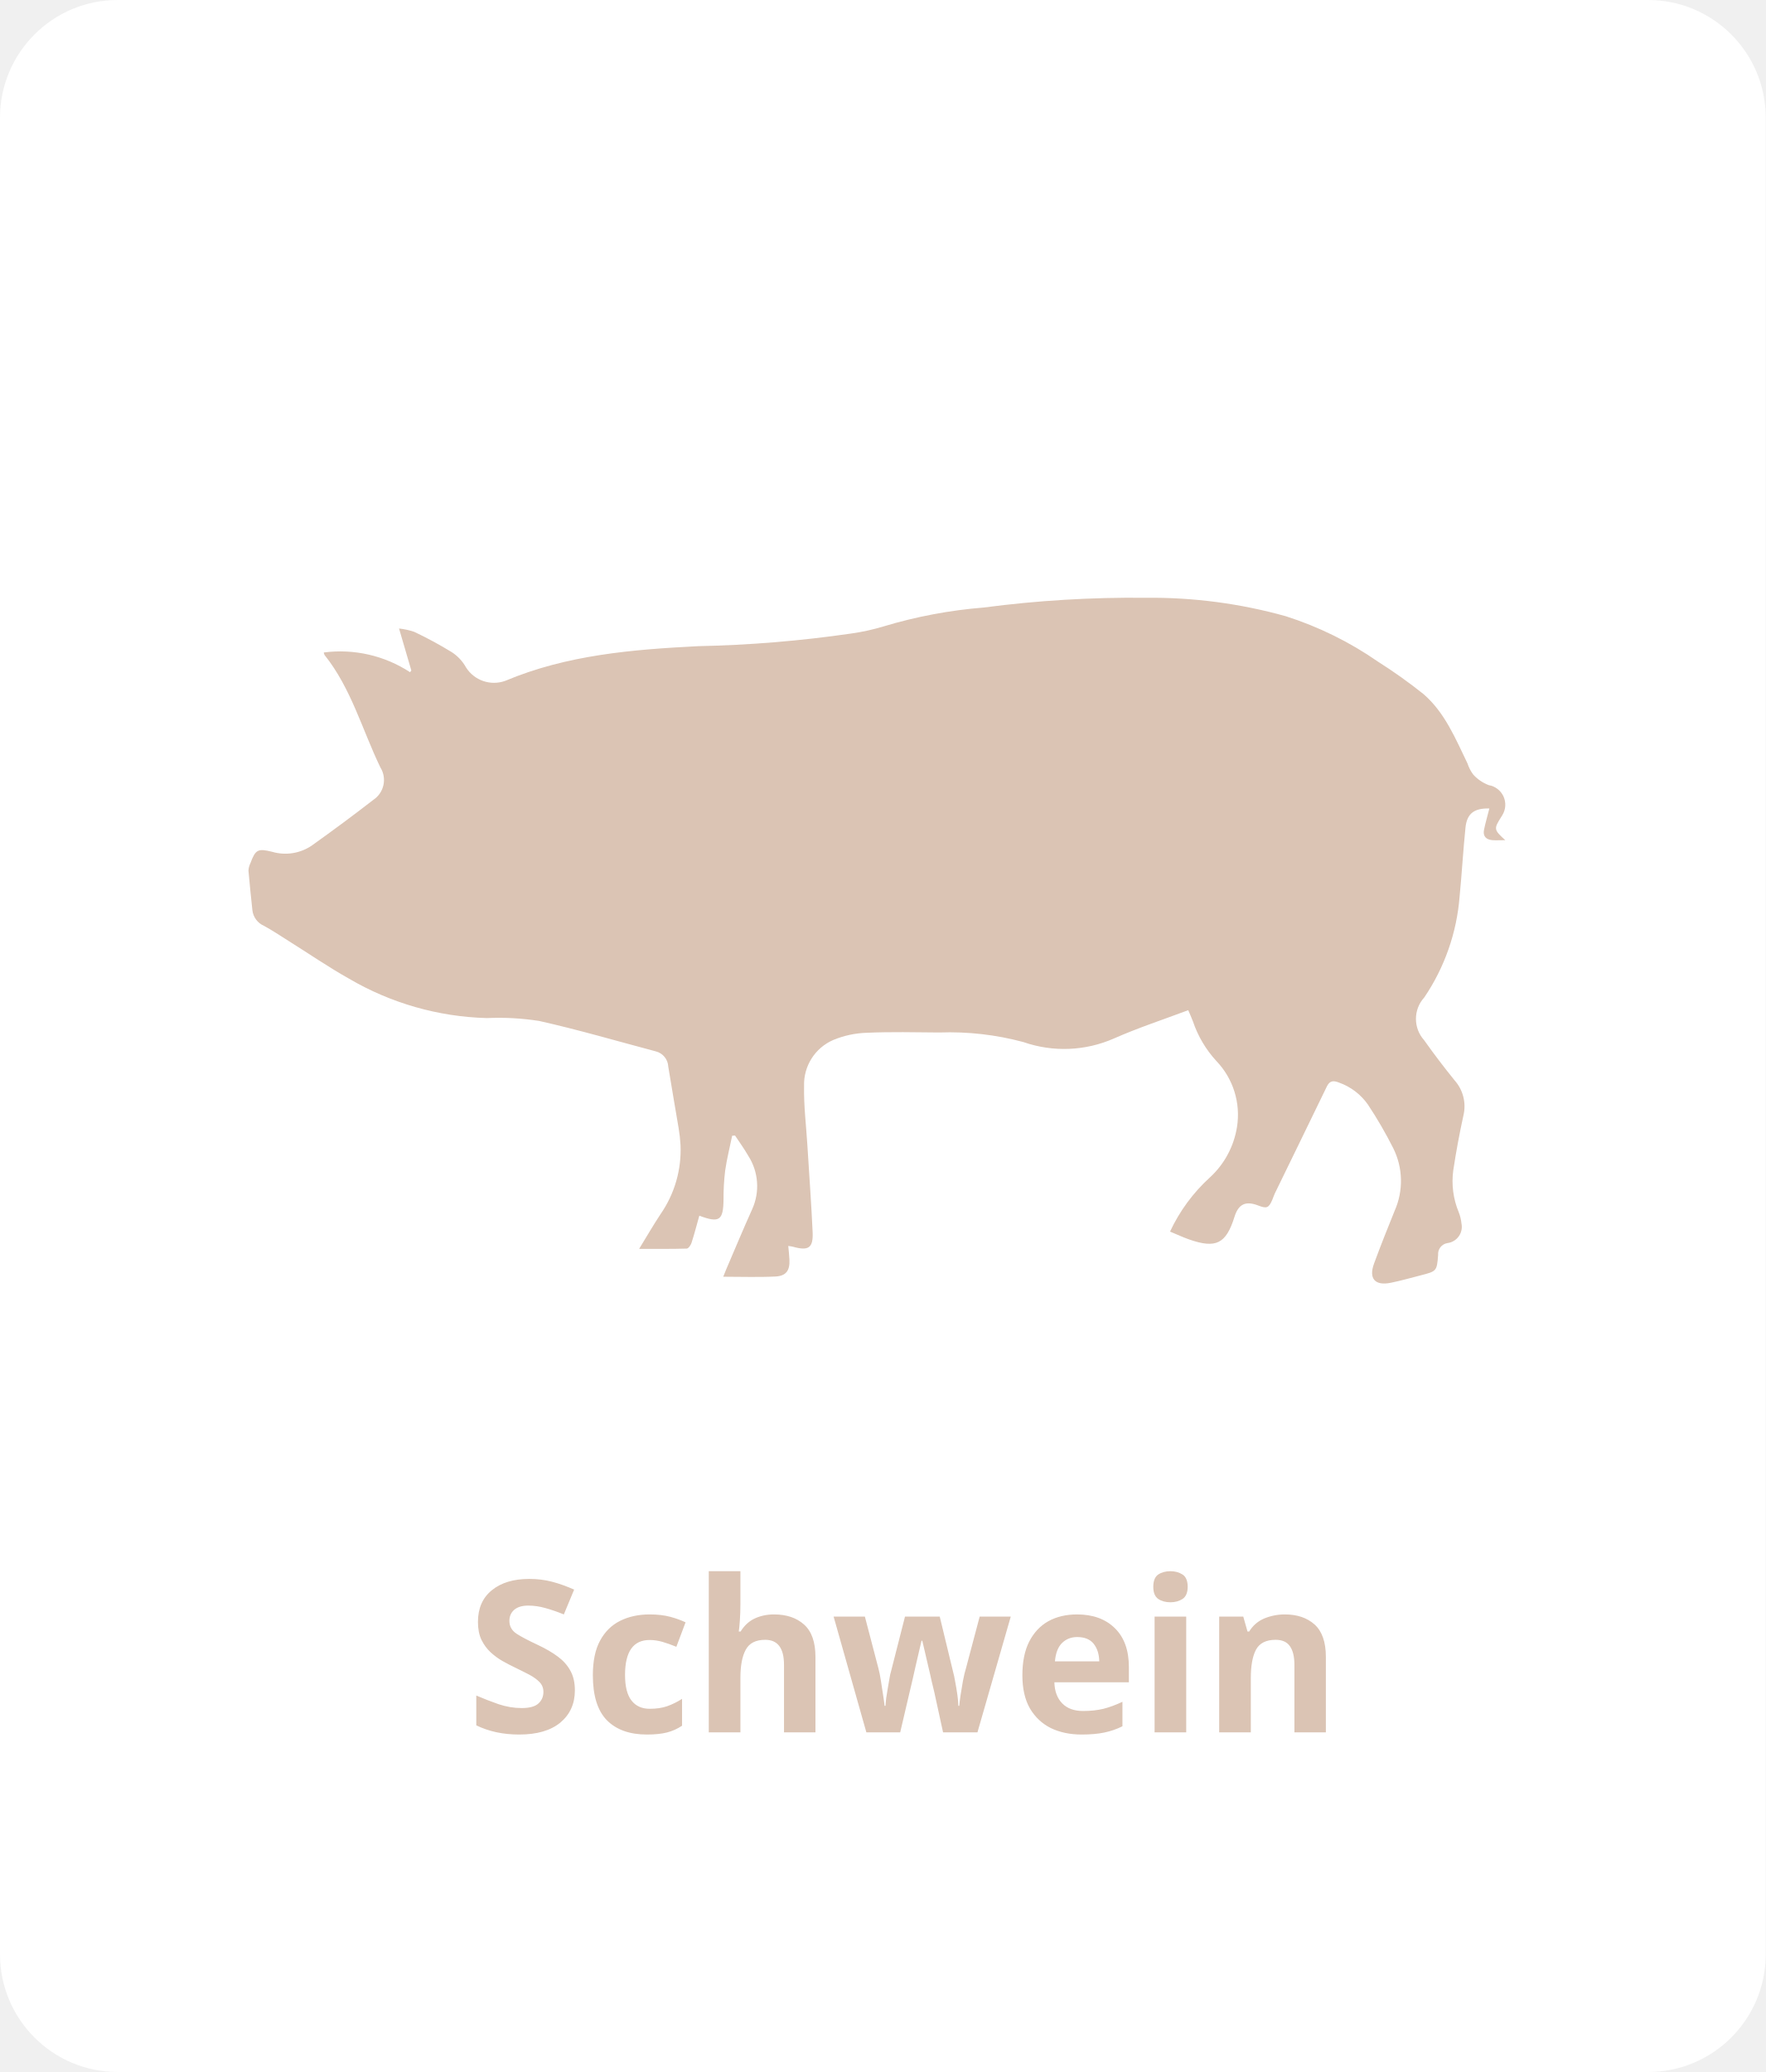
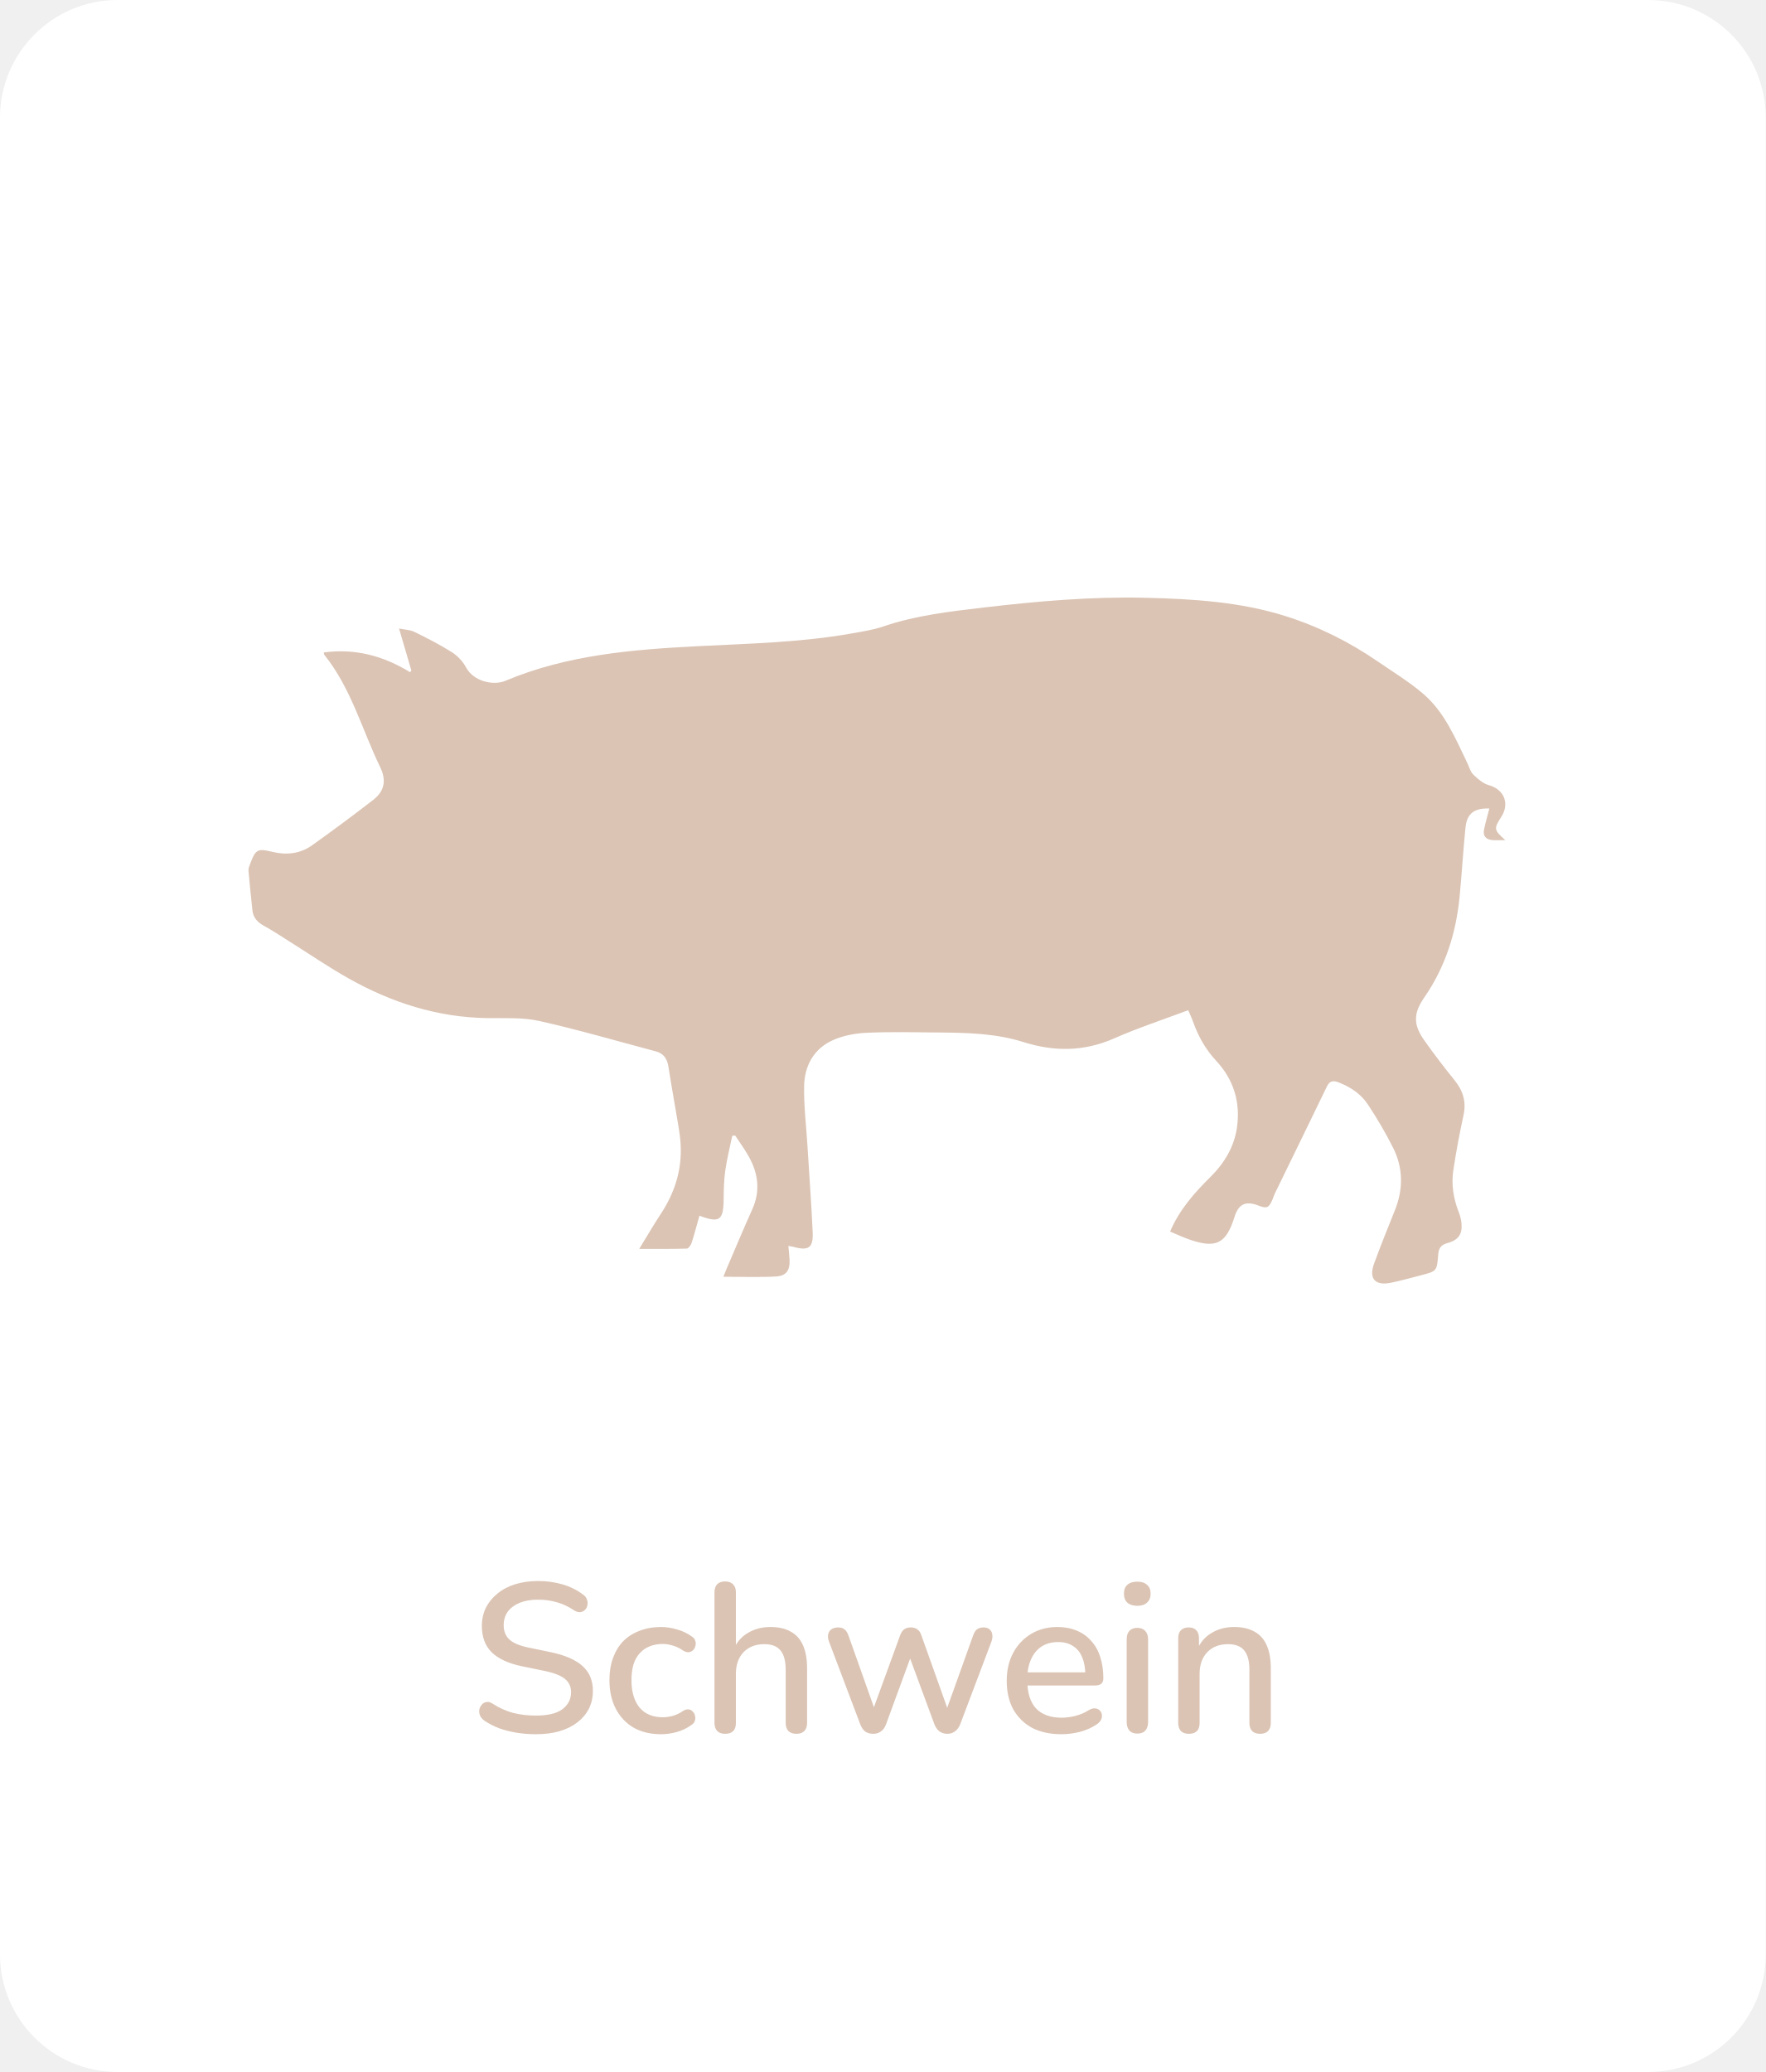
- <svg xmlns="http://www.w3.org/2000/svg" width="150" height="176" viewBox="0 0 150 176">
-   <defs>
-     <clipPath id="clip-path">
-       <rect id="Прямоугольник_72" data-name="Прямоугольник 72" width="106.768" height="58.266" fill="#dbc4b4" />
-     </clipPath>
-   </defs>
-   <g id="Сгруппировать_610" data-name="Сгруппировать 610" transform="translate(-1009 -529)">
-     <rect id="Прямоугольник_145" data-name="Прямоугольник 145" width="150" height="176" rx="10" transform="translate(1009 529)" fill="#fff" />
-     <g id="Pork" transform="translate(1013.222 579.758)">
-       <g id="Сгруппировать_425" data-name="Сгруппировать 425" transform="translate(16.885)">
-         <g id="Сгруппировать_424" data-name="Сгруппировать 424" clip-path="url(#clip-path)">
-           <path id="Контур_260" data-name="Контур 260" d="M79.83,35.051c-2.137.8-4.26,1.5-6.293,2.395a10.5,10.5,0,0,1-7.7.313,24.106,24.106,0,0,0-7.156-.815c-2.054-.018-4.11-.066-6.16.024a8.084,8.084,0,0,0-2.845.613A4.114,4.114,0,0,0,47.2,41.491c-.033,1.664.175,3.333.278,5,.153,2.468.335,4.935.448,7.405.062,1.35-.352,1.62-1.67,1.246-.1-.028-.206-.035-.4-.066.038.424.084.791.1,1.159.044.921-.271,1.39-1.192,1.437-1.443.073-2.892.019-4.432.019.078-.2.151-.388.232-.577.739-1.72,1.457-3.45,2.226-5.157a4.751,4.751,0,0,0-.335-4.544c-.338-.592-.744-1.145-1.119-1.716l-.246.018c-.2.983-.452,1.959-.593,2.951a19.129,19.129,0,0,0-.14,2.469c-.02,1.77-.348,2.013-2.056,1.371-.218.771-.417,1.542-.661,2.3-.063.2-.264.49-.41.494-1.288.039-2.578.023-4.043.023.655-1.067,1.209-2.024,1.817-2.945a9.557,9.557,0,0,0,1.7-5.87,13.034,13.034,0,0,0-.165-1.46c-.286-1.736-.6-3.467-.876-5.206A1.4,1.4,0,0,0,34.6,38.547c-3.3-.876-6.577-1.839-9.9-2.583a22.2,22.2,0,0,0-4.452-.244A24.466,24.466,0,0,1,8.532,32.366c-1.748-.981-3.406-2.122-5.107-3.188-.7-.438-1.382-.9-2.105-1.293a1.647,1.647,0,0,1-.986-1.327C.218,25.438.093,24.319,0,23.2a1.621,1.621,0,0,1,.167-.642C.6,21.394.808,21.3,2,21.592a3.982,3.982,0,0,0,3.4-.542q2.643-1.882,5.211-3.869a2.023,2.023,0,0,0,.595-2.754c-1.548-3.2-2.473-6.713-4.747-9.555a.649.649,0,0,1-.059-.208A10.833,10.833,0,0,1,13.727,6.34l.109-.146L12.791,2.628a5.907,5.907,0,0,1,1.3.288,33.374,33.374,0,0,1,3.172,1.717,3.647,3.647,0,0,1,1.218,1.3,2.809,2.809,0,0,0,3.334,1.141c5.242-2.205,10.793-2.66,16.38-2.945a105.2,105.2,0,0,0,13-1.073,18.364,18.364,0,0,0,2.74-.6A40.8,40.8,0,0,1,62.465.846,97.619,97.619,0,0,1,76.221.019a42.441,42.441,0,0,1,11.9,1.566,29.438,29.438,0,0,1,7.835,3.861A43.393,43.393,0,0,1,99.821,8.2c1.816,1.569,2.715,3.782,3.736,5.889a3.212,3.212,0,0,0,.487.944,3.4,3.4,0,0,0,1.318.9,1.686,1.686,0,0,1,1.158,2.544c-.032.059-.07.114-.105.171-.632,1-.623,1.077.353,1.96-.454,0-.773.021-1.089,0-.54-.043-.833-.335-.717-.892.124-.6.3-1.192.452-1.8-1.292-.035-1.907.429-2.029,1.635-.2,1.952-.308,3.912-.5,5.864a17.741,17.741,0,0,1-3,8.552,2.7,2.7,0,0,0-.012,3.63c.822,1.164,1.689,2.3,2.585,3.408a3.318,3.318,0,0,1,.755,2.981q-.509,2.316-.864,4.665a6.845,6.845,0,0,0,.458,3.544,3.628,3.628,0,0,1,.238.968,1.393,1.393,0,0,1-1.189,1.669.941.941,0,0,0-.794,1.01c-.106,1.382-.132,1.383-1.485,1.732-.842.218-1.681.454-2.533.629-1.344.277-1.9-.353-1.422-1.641.554-1.506,1.149-3,1.751-4.484a6.233,6.233,0,0,0-.128-5.315A35.671,35.671,0,0,0,95.1,43.07a5.054,5.054,0,0,0-2.469-1.876c-.47-.184-.78-.163-1.022.337-1.463,3.028-2.942,6.047-4.413,9.071-.087.18-.143.375-.223.559-.3.692-.473.76-1.186.482-1.072-.419-1.685-.129-2.023.956-.714,2.29-1.569,2.723-3.85,1.925-.539-.189-1.059-.434-1.625-.669a14.488,14.488,0,0,1,3.386-4.6,7.385,7.385,0,0,0,2.3-4.278,6.593,6.593,0,0,0-1.758-5.618A9.427,9.427,0,0,1,80.233,36c-.11-.309-.255-.605-.4-.95" transform="translate(0 0)" fill="#dbc4b4" />
-         </g>
-       </g>
-       <text id="Schwein" transform="translate(-0.222 78.39)" fill="#dbc4b4" font-size="18" font-family="Nunito-SemiBold, Nunito" font-weight="600">
-         <tspan x="35.634" y="18">Schwein</tspan>
-       </text>
-     </g>
-   </g>
+ <svg xmlns="http://www.w3.org/2000/svg" width="150" height="176" viewBox="0 0 150 176" fill="none">
+   <path d="M0 10C0 4.477 4.477 0 10 0H140C145.523 0 150 4.477 150 10V166C150 171.523 145.523 176 140 176H10C4.477 176 0 171.523 0 166V10Z" fill="white" />
+   <path d="M100.937 85.809C98.8 86.613 96.678 87.307 94.644 88.204C92.089 89.33 89.556 89.343 86.947 88.517C84.618 87.78 82.204 87.723 79.791 87.702C77.737 87.684 75.681 87.636 73.631 87.726C72.672 87.768 71.659 87.955 70.787 88.338C69.144 89.06 68.345 90.513 68.311 92.249C68.278 93.913 68.486 95.582 68.589 97.249C68.742 99.718 68.924 102.185 69.037 104.655C69.1 106.005 68.685 106.274 67.367 105.901C67.267 105.872 67.161 105.866 66.971 105.835C67.01 106.259 67.056 106.626 67.073 106.994C67.117 107.915 66.802 108.384 65.882 108.431C64.439 108.504 62.989 108.45 61.45 108.45C61.528 108.255 61.601 108.063 61.682 107.873C62.421 106.153 63.139 104.424 63.908 102.717C64.623 101.128 64.403 99.627 63.572 98.173C63.234 97.581 62.828 97.027 62.453 96.457C62.371 96.463 62.288 96.469 62.206 96.475C62.004 97.458 61.754 98.434 61.613 99.426C61.498 100.239 61.483 101.07 61.473 101.894C61.453 103.664 61.125 103.907 59.417 103.265C59.199 104.036 59 104.807 58.755 105.564C58.692 105.76 58.491 106.054 58.346 106.058C57.058 106.097 55.768 106.081 54.303 106.081C54.959 105.014 55.512 104.057 56.12 103.136C57.299 101.351 57.932 99.416 57.823 97.266C57.798 96.778 57.738 96.289 57.658 95.806C57.371 94.07 57.053 92.339 56.782 90.6C56.678 89.93 56.375 89.482 55.712 89.305C52.413 88.43 49.135 87.466 45.807 86.723C44.376 86.403 42.843 86.502 41.355 86.479C37.144 86.413 33.27 85.162 29.64 83.124C27.892 82.143 26.233 81.003 24.533 79.937C23.835 79.499 23.151 79.034 22.428 78.643C21.872 78.342 21.508 77.952 21.442 77.316C21.326 76.196 21.201 75.077 21.109 73.955C21.092 73.746 21.198 73.52 21.275 73.312C21.707 72.152 21.915 72.054 23.104 72.35C24.309 72.649 25.482 72.534 26.501 71.808C28.263 70.554 30.002 69.265 31.711 67.939C32.647 67.213 32.844 66.298 32.306 65.185C30.758 61.984 29.833 58.472 27.559 55.63C27.523 55.584 27.524 55.51 27.5 55.422C30.153 55.062 32.572 55.704 34.834 57.098C34.871 57.05 34.907 57.001 34.944 56.952C34.609 55.809 34.274 54.666 33.899 53.386C34.405 53.491 34.845 53.498 35.202 53.673C36.281 54.203 37.36 54.748 38.374 55.391C38.863 55.7 39.32 56.181 39.592 56.69C40.234 57.889 41.918 58.256 42.926 57.832C48.168 55.626 53.718 55.172 59.305 54.887C63.649 54.665 68.006 54.573 72.305 53.814C73.226 53.651 74.165 53.51 75.045 53.21C77.815 52.265 80.695 51.941 83.573 51.603C88.141 51.068 92.723 50.664 97.328 50.777C101.347 50.875 105.354 51.115 109.232 52.342C112.043 53.232 114.644 54.537 117.067 56.203C118.37 57.1 119.738 57.927 120.929 58.956C122.745 60.525 123.644 62.737 124.665 64.845C124.821 65.166 124.91 65.557 125.152 65.789C125.535 66.155 125.982 66.558 126.47 66.691C127.682 67.019 128.233 68.115 127.628 69.234C127.596 69.293 127.558 69.348 127.522 69.405C126.891 70.409 126.899 70.482 127.875 71.364C127.422 71.364 127.102 71.385 126.786 71.36C126.246 71.317 125.954 71.024 126.069 70.468C126.193 69.867 126.367 69.276 126.521 68.672C125.228 68.637 124.614 69.101 124.492 70.308C124.294 72.259 124.183 74.219 123.994 76.172C123.693 79.263 122.779 82.144 120.995 84.724C120.061 86.075 120.047 87.027 120.983 88.354C121.805 89.519 122.672 90.654 123.569 91.762C124.292 92.656 124.576 93.596 124.324 94.743C123.984 96.287 123.696 97.845 123.46 99.408C123.277 100.617 123.471 101.806 123.918 102.952C124.038 103.259 124.125 103.592 124.156 103.92C124.238 104.806 123.903 105.336 122.967 105.589C122.38 105.747 122.216 106.039 122.173 106.599C122.067 107.981 122.041 107.981 120.688 108.331C119.846 108.548 119.007 108.785 118.155 108.96C116.812 109.237 116.259 108.607 116.733 107.319C117.287 105.813 117.882 104.322 118.484 102.835C119.21 101.039 119.215 99.246 118.356 97.52C117.722 96.248 116.993 95.015 116.211 93.828C115.626 92.939 114.75 92.345 113.743 91.951C113.273 91.768 112.963 91.789 112.721 92.289C111.258 95.316 109.779 98.336 108.308 101.36C108.221 101.54 108.165 101.735 108.085 101.919C107.784 102.61 107.612 102.679 106.899 102.401C105.826 101.982 105.214 102.272 104.876 103.357C104.162 105.647 103.306 106.08 101.025 105.282C100.486 105.093 99.966 104.848 99.4 104.613C100.187 102.764 101.439 101.349 102.786 100.016C103.998 98.817 104.846 97.44 105.085 95.738C105.386 93.596 104.782 91.684 103.327 90.121C102.401 89.126 101.784 88.009 101.34 86.758C101.23 86.449 101.085 86.153 100.937 85.809Z" fill="#DBC4B4" />
+   <path d="M45.524 147.309C44.972 147.309 44.432 147.267 43.904 147.183C43.376 147.099 42.878 146.973 42.41 146.805C41.942 146.625 41.522 146.409 41.15 146.157C40.97 146.025 40.844 145.875 40.772 145.707C40.712 145.539 40.694 145.377 40.718 145.221C40.754 145.053 40.826 144.909 40.934 144.789C41.042 144.669 41.174 144.597 41.33 144.573C41.486 144.537 41.66 144.585 41.852 144.717C42.392 145.065 42.962 145.323 43.562 145.491C44.162 145.647 44.816 145.725 45.524 145.725C46.544 145.725 47.294 145.545 47.774 145.185C48.266 144.813 48.512 144.333 48.512 143.745C48.512 143.265 48.338 142.887 47.99 142.611C47.642 142.323 47.06 142.095 46.244 141.927L44.318 141.531C43.178 141.291 42.326 140.895 41.762 140.343C41.21 139.791 40.934 139.047 40.934 138.111C40.934 137.547 41.048 137.031 41.276 136.563C41.516 136.095 41.846 135.693 42.266 135.357C42.686 135.009 43.19 134.745 43.778 134.565C44.366 134.385 45.008 134.295 45.704 134.295C46.448 134.295 47.144 134.391 47.792 134.583C48.452 134.775 49.04 135.069 49.556 135.465C49.712 135.573 49.814 135.711 49.862 135.879C49.922 136.035 49.934 136.191 49.898 136.347C49.874 136.503 49.808 136.635 49.7 136.743C49.592 136.851 49.454 136.917 49.286 136.941C49.118 136.953 48.932 136.893 48.728 136.761C48.26 136.449 47.78 136.227 47.288 136.095C46.808 135.951 46.274 135.879 45.686 135.879C45.098 135.879 44.582 135.969 44.138 136.149C43.706 136.329 43.37 136.581 43.13 136.905C42.902 137.229 42.788 137.613 42.788 138.057C42.788 138.561 42.95 138.963 43.274 139.263C43.598 139.563 44.138 139.791 44.894 139.947L46.802 140.343C48.002 140.595 48.896 140.985 49.484 141.513C50.072 142.041 50.366 142.743 50.366 143.619C50.366 144.183 50.252 144.693 50.024 145.149C49.796 145.593 49.472 145.977 49.052 146.301C48.632 146.625 48.122 146.877 47.522 147.057C46.934 147.225 46.268 147.309 45.524 147.309ZM56.164 147.309C55.264 147.309 54.484 147.123 53.824 146.751C53.176 146.367 52.672 145.833 52.312 145.149C51.952 144.453 51.772 143.637 51.772 142.701C51.772 142.005 51.874 141.381 52.078 140.829C52.282 140.265 52.57 139.791 52.942 139.407C53.326 139.023 53.788 138.729 54.328 138.525C54.88 138.309 55.492 138.201 56.164 138.201C56.584 138.201 57.022 138.267 57.478 138.399C57.946 138.519 58.378 138.723 58.774 139.011C58.93 139.107 59.026 139.227 59.062 139.371C59.11 139.503 59.116 139.641 59.08 139.785C59.056 139.929 58.99 140.055 58.882 140.163C58.786 140.259 58.666 140.319 58.522 140.343C58.378 140.355 58.222 140.313 58.054 140.217C57.766 140.013 57.472 139.869 57.172 139.785C56.872 139.689 56.584 139.641 56.308 139.641C55.876 139.641 55.492 139.713 55.156 139.857C54.832 139.989 54.556 140.187 54.328 140.451C54.1 140.703 53.926 141.021 53.806 141.405C53.698 141.789 53.644 142.227 53.644 142.719C53.644 143.703 53.872 144.477 54.328 145.041C54.796 145.593 55.456 145.869 56.308 145.869C56.584 145.869 56.872 145.827 57.172 145.743C57.472 145.659 57.766 145.515 58.054 145.311C58.222 145.215 58.378 145.179 58.522 145.203C58.666 145.227 58.78 145.293 58.864 145.401C58.96 145.497 59.02 145.617 59.044 145.761C59.08 145.893 59.074 146.031 59.026 146.175C58.978 146.319 58.876 146.439 58.72 146.535C58.336 146.811 57.916 147.009 57.46 147.129C57.016 147.249 56.584 147.309 56.164 147.309ZM61.596 147.273C61.308 147.273 61.086 147.195 60.93 147.039C60.774 146.871 60.696 146.643 60.696 146.355V135.249C60.696 134.949 60.774 134.721 60.93 134.565C61.086 134.409 61.308 134.331 61.596 134.331C61.884 134.331 62.106 134.409 62.262 134.565C62.43 134.721 62.514 134.949 62.514 135.249V140.235H62.262C62.526 139.563 62.94 139.059 63.504 138.723C64.068 138.375 64.716 138.201 65.448 138.201C66.144 138.201 66.72 138.333 67.176 138.597C67.644 138.849 67.992 139.239 68.22 139.767C68.448 140.283 68.562 140.937 68.562 141.729V146.355C68.562 146.643 68.484 146.871 68.328 147.039C68.172 147.195 67.95 147.273 67.662 147.273C67.362 147.273 67.134 147.195 66.978 147.039C66.822 146.871 66.744 146.643 66.744 146.355V141.837C66.744 141.081 66.594 140.529 66.294 140.181C66.006 139.833 65.55 139.659 64.926 139.659C64.194 139.659 63.606 139.887 63.162 140.343C62.73 140.799 62.514 141.411 62.514 142.179V146.355C62.514 146.967 62.208 147.273 61.596 147.273ZM74.183 147.273C73.931 147.273 73.709 147.213 73.517 147.093C73.337 146.961 73.193 146.757 73.085 146.481L70.439 139.479C70.343 139.239 70.313 139.029 70.349 138.849C70.385 138.657 70.475 138.507 70.619 138.399C70.775 138.291 70.973 138.237 71.213 138.237C71.429 138.237 71.603 138.291 71.735 138.399C71.879 138.495 71.999 138.687 72.095 138.975L74.453 145.617H74.021L76.469 138.903C76.553 138.675 76.667 138.507 76.811 138.399C76.955 138.291 77.141 138.237 77.369 138.237C77.597 138.237 77.783 138.291 77.927 138.399C78.083 138.507 78.197 138.675 78.269 138.903L80.663 145.617H80.267L82.661 138.939C82.757 138.663 82.877 138.477 83.021 138.381C83.177 138.285 83.351 138.237 83.543 138.237C83.783 138.237 83.963 138.297 84.083 138.417C84.215 138.537 84.287 138.693 84.299 138.885C84.323 139.065 84.293 139.263 84.209 139.479L81.563 146.481C81.455 146.745 81.305 146.943 81.113 147.075C80.933 147.207 80.723 147.273 80.483 147.273C80.231 147.273 80.009 147.207 79.817 147.075C79.637 146.943 79.493 146.745 79.385 146.481L76.865 139.659H77.765L75.263 146.481C75.167 146.745 75.023 146.943 74.831 147.075C74.651 147.207 74.435 147.273 74.183 147.273ZM90.166 147.309C89.206 147.309 88.378 147.129 87.682 146.769C86.998 146.397 86.464 145.875 86.08 145.203C85.708 144.519 85.522 143.709 85.522 142.773C85.522 141.861 85.708 141.063 86.08 140.379C86.452 139.695 86.962 139.161 87.61 138.777C88.258 138.393 88.996 138.201 89.824 138.201C90.436 138.201 90.982 138.303 91.462 138.507C91.942 138.699 92.35 138.987 92.686 139.371C93.034 139.743 93.292 140.199 93.46 140.739C93.64 141.279 93.73 141.885 93.73 142.557C93.73 142.761 93.67 142.917 93.55 143.025C93.43 143.121 93.25 143.169 93.01 143.169H86.962V142.053H92.506L92.2 142.305C92.2 141.705 92.11 141.195 91.93 140.775C91.762 140.355 91.504 140.037 91.156 139.821C90.82 139.593 90.4 139.479 89.896 139.479C89.332 139.479 88.852 139.611 88.456 139.875C88.072 140.139 87.778 140.505 87.574 140.973C87.37 141.441 87.268 141.987 87.268 142.611V142.719C87.268 143.775 87.514 144.573 88.006 145.113C88.51 145.641 89.236 145.905 90.184 145.905C90.544 145.905 90.922 145.857 91.318 145.761C91.726 145.665 92.11 145.503 92.47 145.275C92.674 145.155 92.854 145.101 93.01 145.113C93.178 145.125 93.31 145.179 93.406 145.275C93.514 145.371 93.58 145.491 93.604 145.635C93.628 145.779 93.604 145.929 93.532 146.085C93.46 146.229 93.334 146.361 93.154 146.481C92.746 146.757 92.272 146.967 91.732 147.111C91.192 147.243 90.67 147.309 90.166 147.309ZM96.612 147.255C96.324 147.255 96.102 147.171 95.946 147.003C95.79 146.823 95.712 146.577 95.712 146.265V139.245C95.712 138.933 95.79 138.693 95.946 138.525C96.102 138.357 96.324 138.273 96.612 138.273C96.9 138.273 97.122 138.357 97.278 138.525C97.446 138.693 97.53 138.933 97.53 139.245V146.265C97.53 146.577 97.452 146.823 97.296 147.003C97.14 147.171 96.912 147.255 96.612 147.255ZM96.612 136.401C96.252 136.401 95.97 136.311 95.766 136.131C95.574 135.951 95.478 135.699 95.478 135.375C95.478 135.039 95.574 134.787 95.766 134.619C95.97 134.439 96.252 134.349 96.612 134.349C96.972 134.349 97.248 134.439 97.44 134.619C97.644 134.787 97.746 135.039 97.746 135.375C97.746 135.699 97.644 135.951 97.44 136.131C97.248 136.311 96.972 136.401 96.612 136.401ZM100.989 147.273C100.701 147.273 100.479 147.195 100.323 147.039C100.167 146.871 100.089 146.643 100.089 146.355V139.155C100.089 138.855 100.167 138.627 100.323 138.471C100.479 138.315 100.695 138.237 100.971 138.237C101.259 138.237 101.475 138.315 101.619 138.471C101.775 138.627 101.853 138.855 101.853 139.155V140.559L101.655 140.235C101.919 139.563 102.333 139.059 102.897 138.723C103.461 138.375 104.109 138.201 104.841 138.201C105.537 138.201 106.113 138.333 106.569 138.597C107.037 138.849 107.385 139.239 107.613 139.767C107.841 140.283 107.955 140.937 107.955 141.729V146.355C107.955 146.643 107.877 146.871 107.721 147.039C107.565 147.195 107.343 147.273 107.055 147.273C106.755 147.273 106.527 147.195 106.371 147.039C106.215 146.871 106.137 146.643 106.137 146.355V141.837C106.137 141.081 105.987 140.529 105.687 140.181C105.399 139.833 104.943 139.659 104.319 139.659C103.587 139.659 102.999 139.887 102.555 140.343C102.123 140.799 101.907 141.411 101.907 142.179V146.355C101.907 146.967 101.601 147.273 100.989 147.273Z" fill="#DBC4B4" />
</svg>
